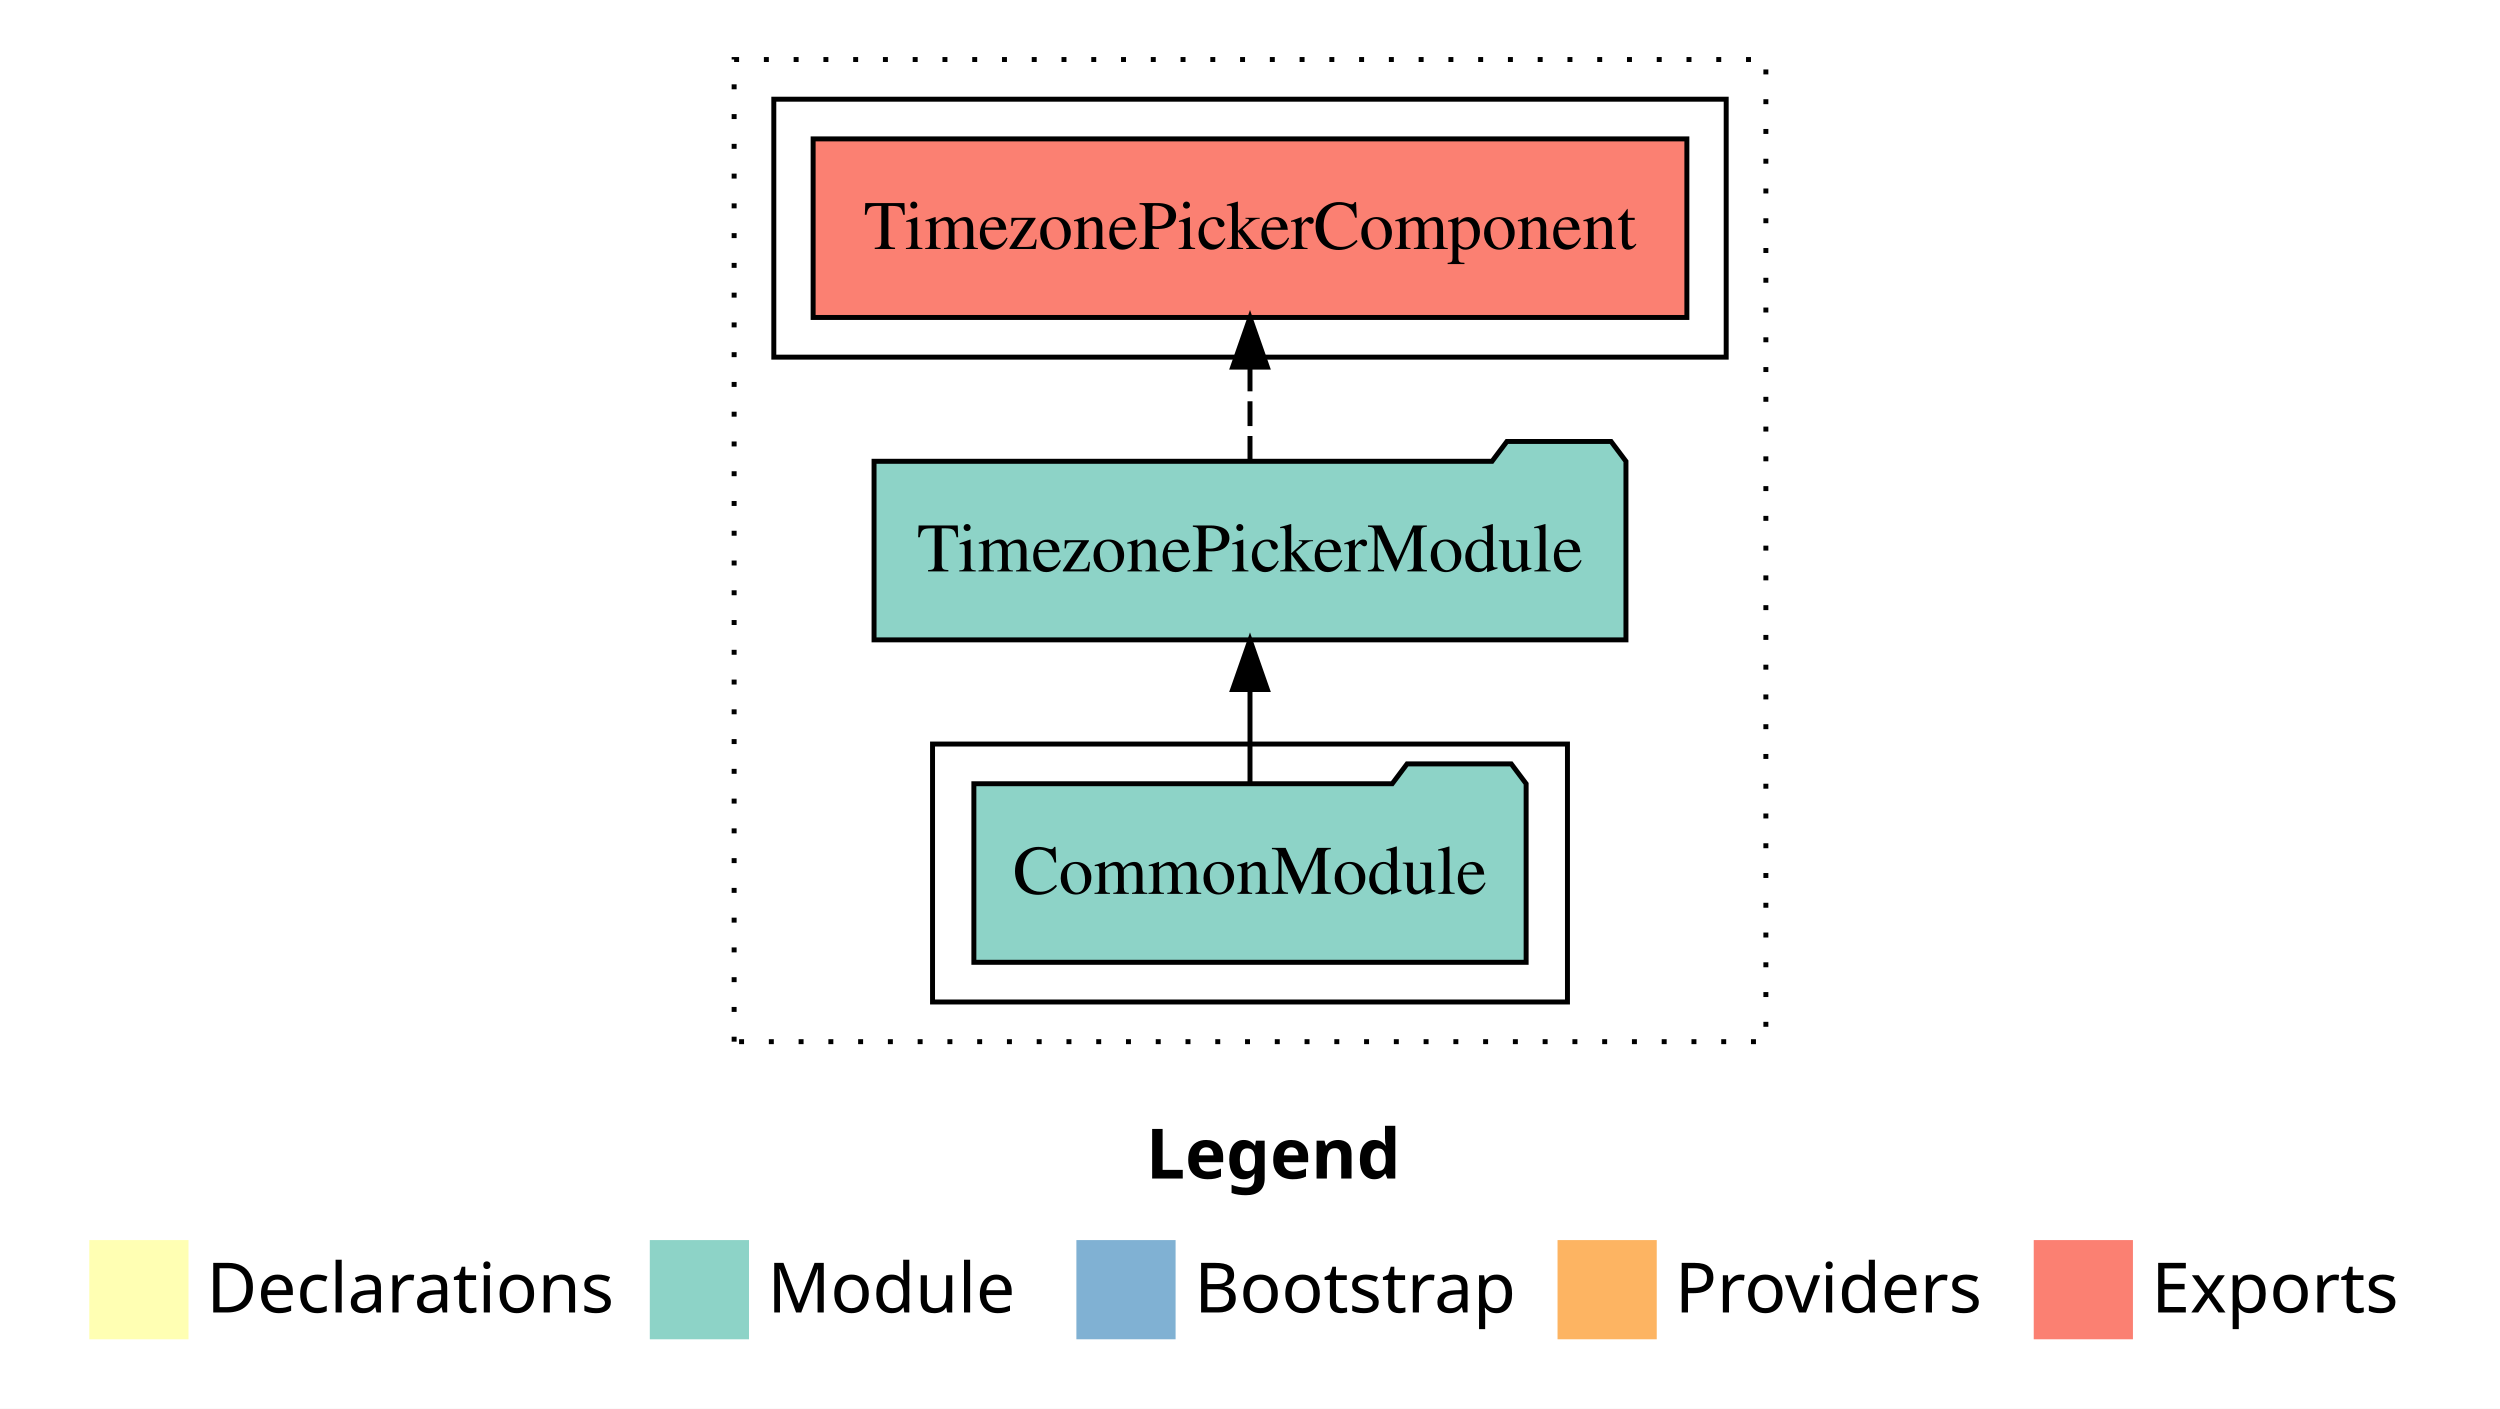
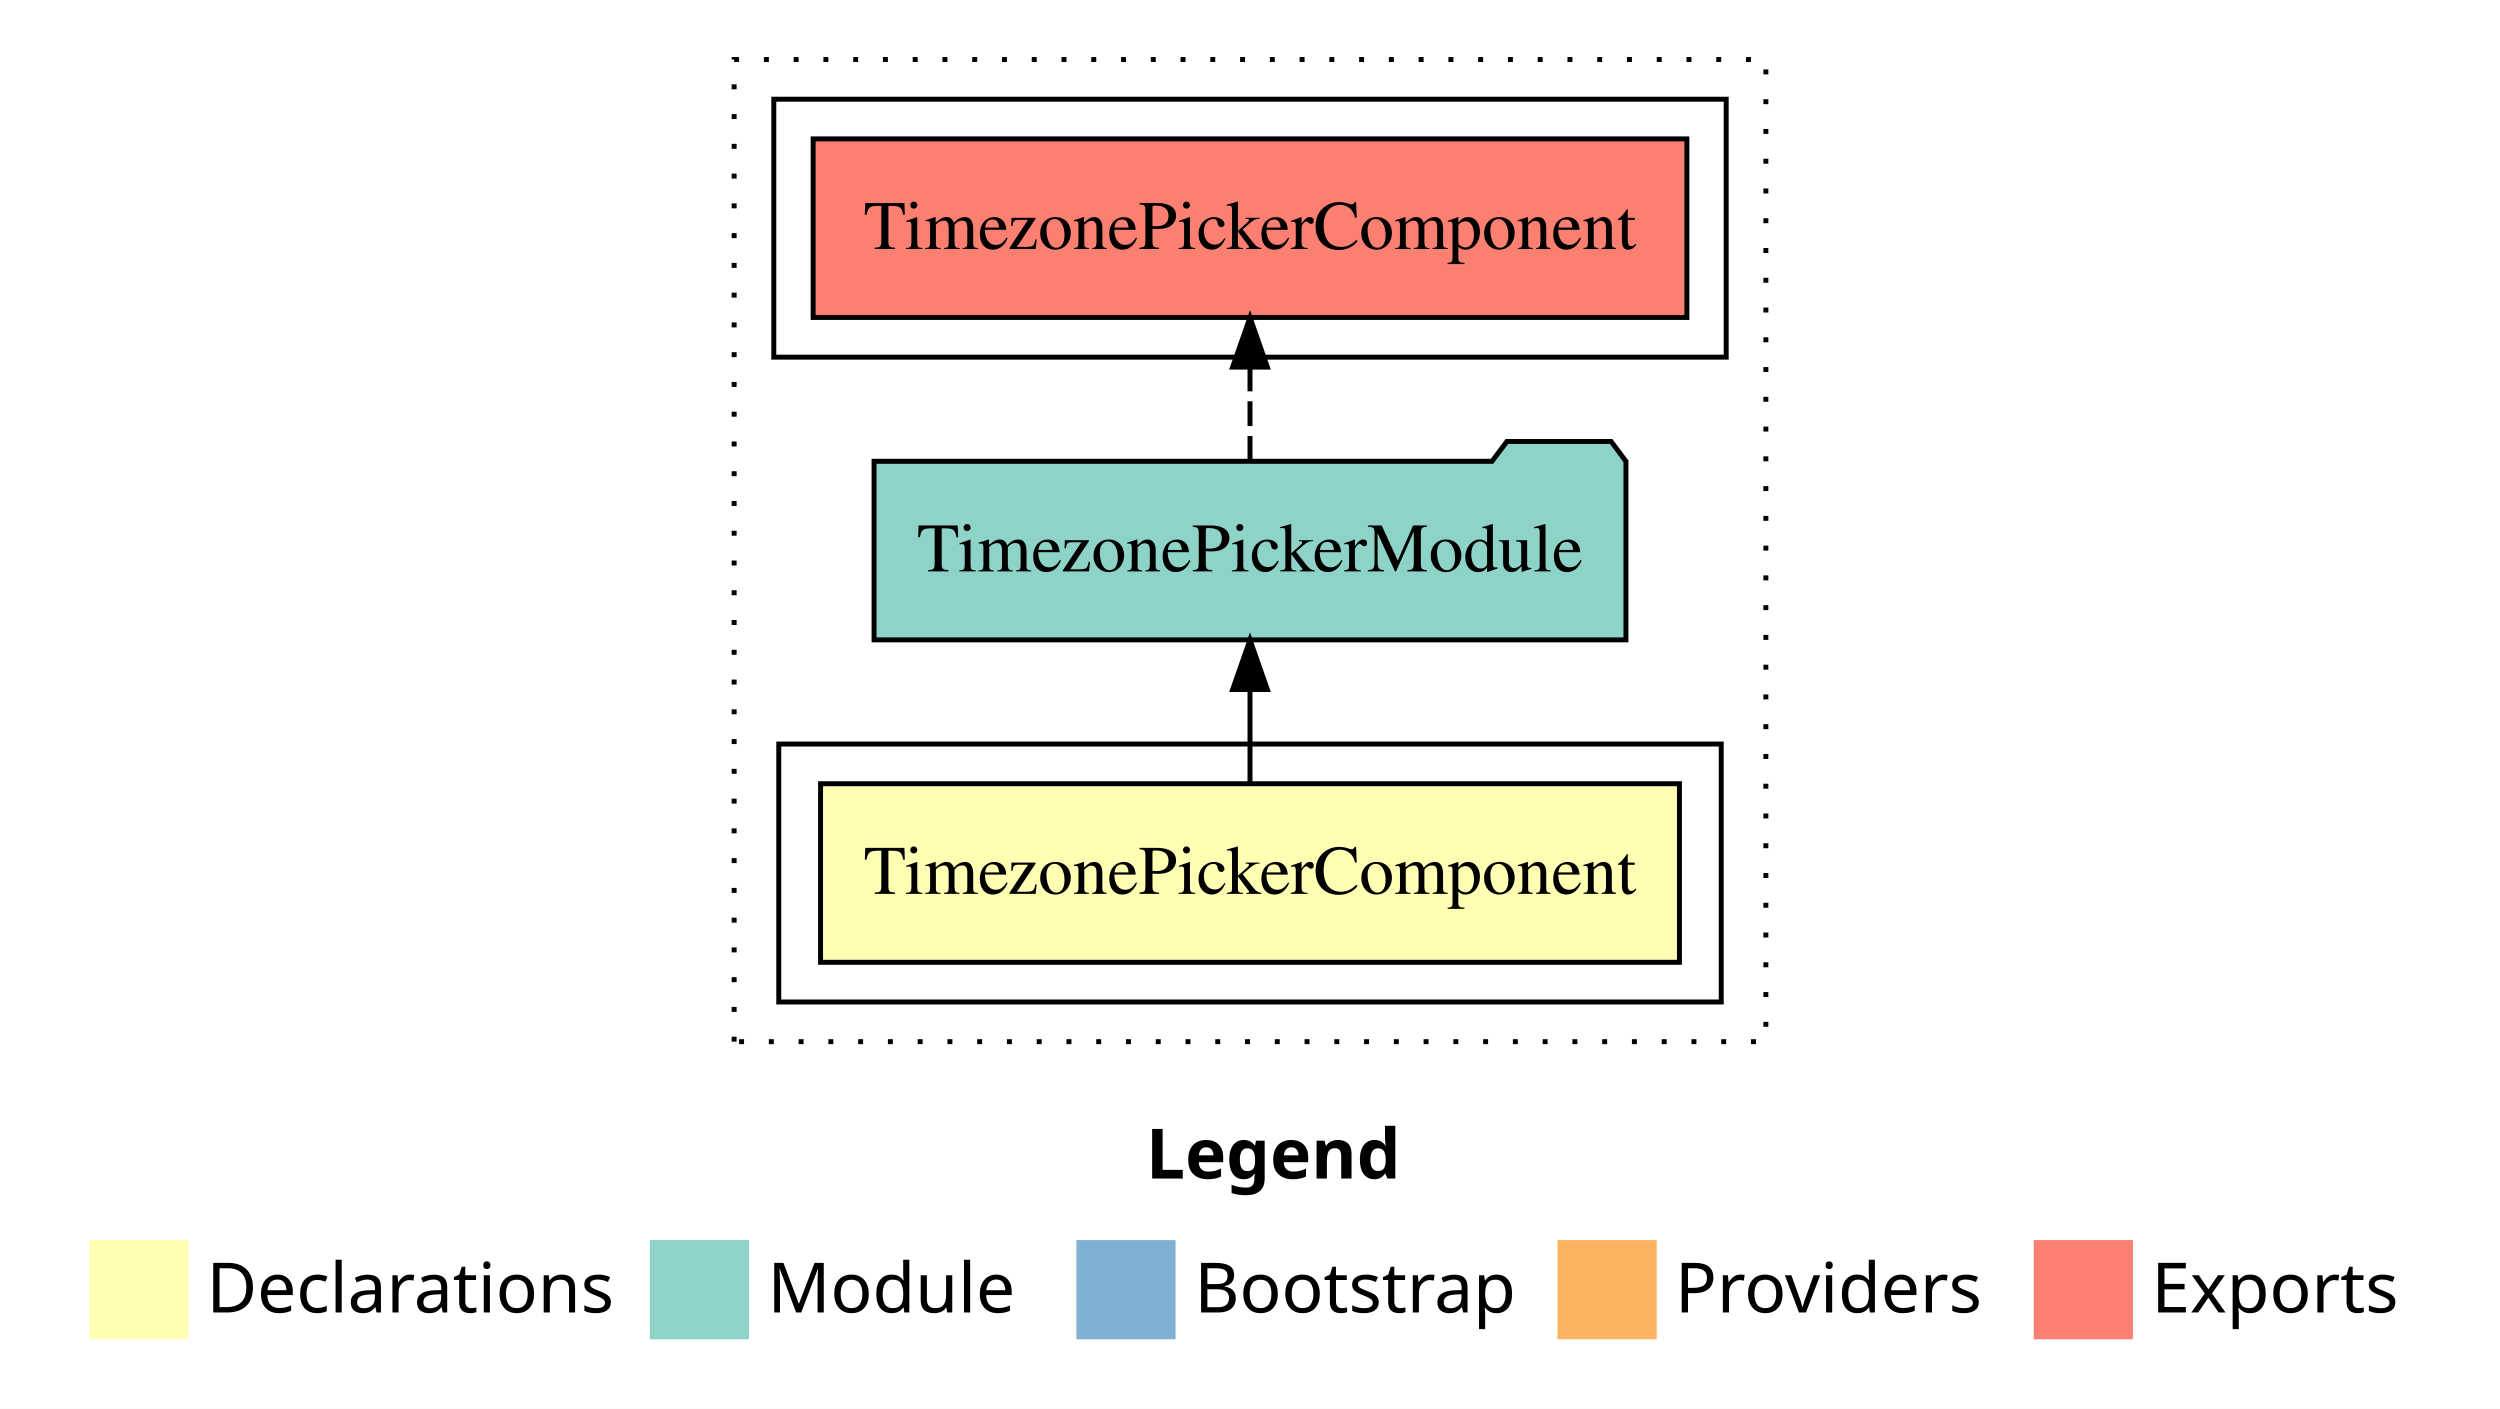
<svg xmlns="http://www.w3.org/2000/svg" width="504pt" height="284pt" viewBox="0.00 0.00 504.00 284.00">
  <g id="graph0" class="graph" transform="scale(1 1) rotate(0) translate(4 280)">
    <polygon fill="#ffffff" stroke="transparent" points="-4,4 -4,-280 500,-280 500,4 -4,4" />
    <text text-anchor="start" x="227.009" y="-42.4" font-family="sans-serif" font-weight="bold" font-size="14.00" fill="#000000">Legend</text>
    <polygon fill="#ffffb3" stroke="transparent" points="14,-10 14,-30 34,-30 34,-10 14,-10" />
    <text text-anchor="start" x="37.629" y="-15.4" font-family="sans-serif" font-size="14.00" fill="#000000">  Declarations</text>
    <polygon fill="#8dd3c7" stroke="transparent" points="127,-10 127,-30 147,-30 147,-10 127,-10" />
    <text text-anchor="start" x="150.725" y="-15.4" font-family="sans-serif" font-size="14.00" fill="#000000">  Module</text>
    <polygon fill="#80b1d3" stroke="transparent" points="213,-10 213,-30 233,-30 233,-10 213,-10" />
    <text text-anchor="start" x="236.781" y="-15.4" font-family="sans-serif" font-size="14.00" fill="#000000">  Bootstrap</text>
    <polygon fill="#fdb462" stroke="transparent" points="310,-10 310,-30 330,-30 330,-10 310,-10" />
    <text text-anchor="start" x="333.673" y="-15.4" font-family="sans-serif" font-size="14.00" fill="#000000">  Providers</text>
    <polygon fill="#fb8072" stroke="transparent" points="406,-10 406,-30 426,-30 426,-10 406,-10" />
    <text text-anchor="start" x="429.726" y="-15.4" font-family="sans-serif" font-size="14.00" fill="#000000">  Exports</text>
    <g id="clust1" class="cluster">
      <polygon fill="none" stroke="#000000" stroke-dasharray="1,5" points="144,-70 144,-268 352,-268 352,-70 144,-70" />
    </g>
-     <g id="clust3" class="cluster">
-       <polygon fill="none" stroke="#000000" points="184,-78 184,-130 312,-130 312,-78 184,-78" />
+     <g id="clust2" class="cluster">
+       <polygon fill="none" stroke="#000000" points="153,-78 153,-130 343,-130 343,-78 153,-78" />
    </g>
-     <g id="clust4" class="cluster">
+     <g id="clust5" class="cluster">
      <polygon fill="none" stroke="#000000" points="152,-208 152,-260 344,-260 344,-208 152,-208" />
    </g>
    <g id="node1" class="node">
-       <polygon fill="#8dd3c7" stroke="#000000" points="303.668,-122 300.668,-126 279.668,-126 276.668,-122 192.332,-122 192.332,-86 303.668,-86 303.668,-122" />
-       <text text-anchor="middle" x="248" y="-99.8" font-family="Times,serif" font-size="14.00" fill="#000000">CommonModule</text>
+       <polygon fill="#ffffb3" stroke="#000000" points="334.573,-122 161.427,-122 161.427,-86 334.573,-86 334.573,-122" />
+       <text text-anchor="middle" x="248" y="-99.8" font-family="Times,serif" font-size="14.00" fill="#000000">TimezonePickerComponent</text>
    </g>
    <g id="node2" class="node">
      <polygon fill="#8dd3c7" stroke="#000000" points="323.791,-187 320.791,-191 299.791,-191 296.791,-187 172.209,-187 172.209,-151 323.791,-151 323.791,-187" />
      <text text-anchor="middle" x="248" y="-164.8" font-family="Times,serif" font-size="14.00" fill="#000000">TimezonePickerModule</text>
    </g>
    <g id="edge1" class="edge">
      <path fill="none" stroke="#000000" d="M248,-122.106C248,-122.106 248,-140.991 248,-140.991" />
      <polygon fill="#000000" stroke="#000000" points="244.5,-140.991 248,-150.991 251.5,-140.991 244.5,-140.991" />
    </g>
    <g id="node3" class="node">
      <polygon fill="#fb8072" stroke="#000000" points="336.074,-252 159.927,-252 159.927,-216 336.074,-216 336.074,-252" />
      <text text-anchor="middle" x="248" y="-229.8" font-family="Times,serif" font-size="14.00" fill="#000000">TimezonePickerComponent </text>
    </g>
    <g id="edge2" class="edge">
      <path fill="none" stroke="#000000" stroke-dasharray="5,2" d="M248,-187.106C248,-187.106 248,-205.991 248,-205.991" />
      <polygon fill="#000000" stroke="#000000" points="244.5,-205.991 248,-215.991 251.5,-205.991 244.5,-205.991" />
    </g>
  </g>
</svg>
